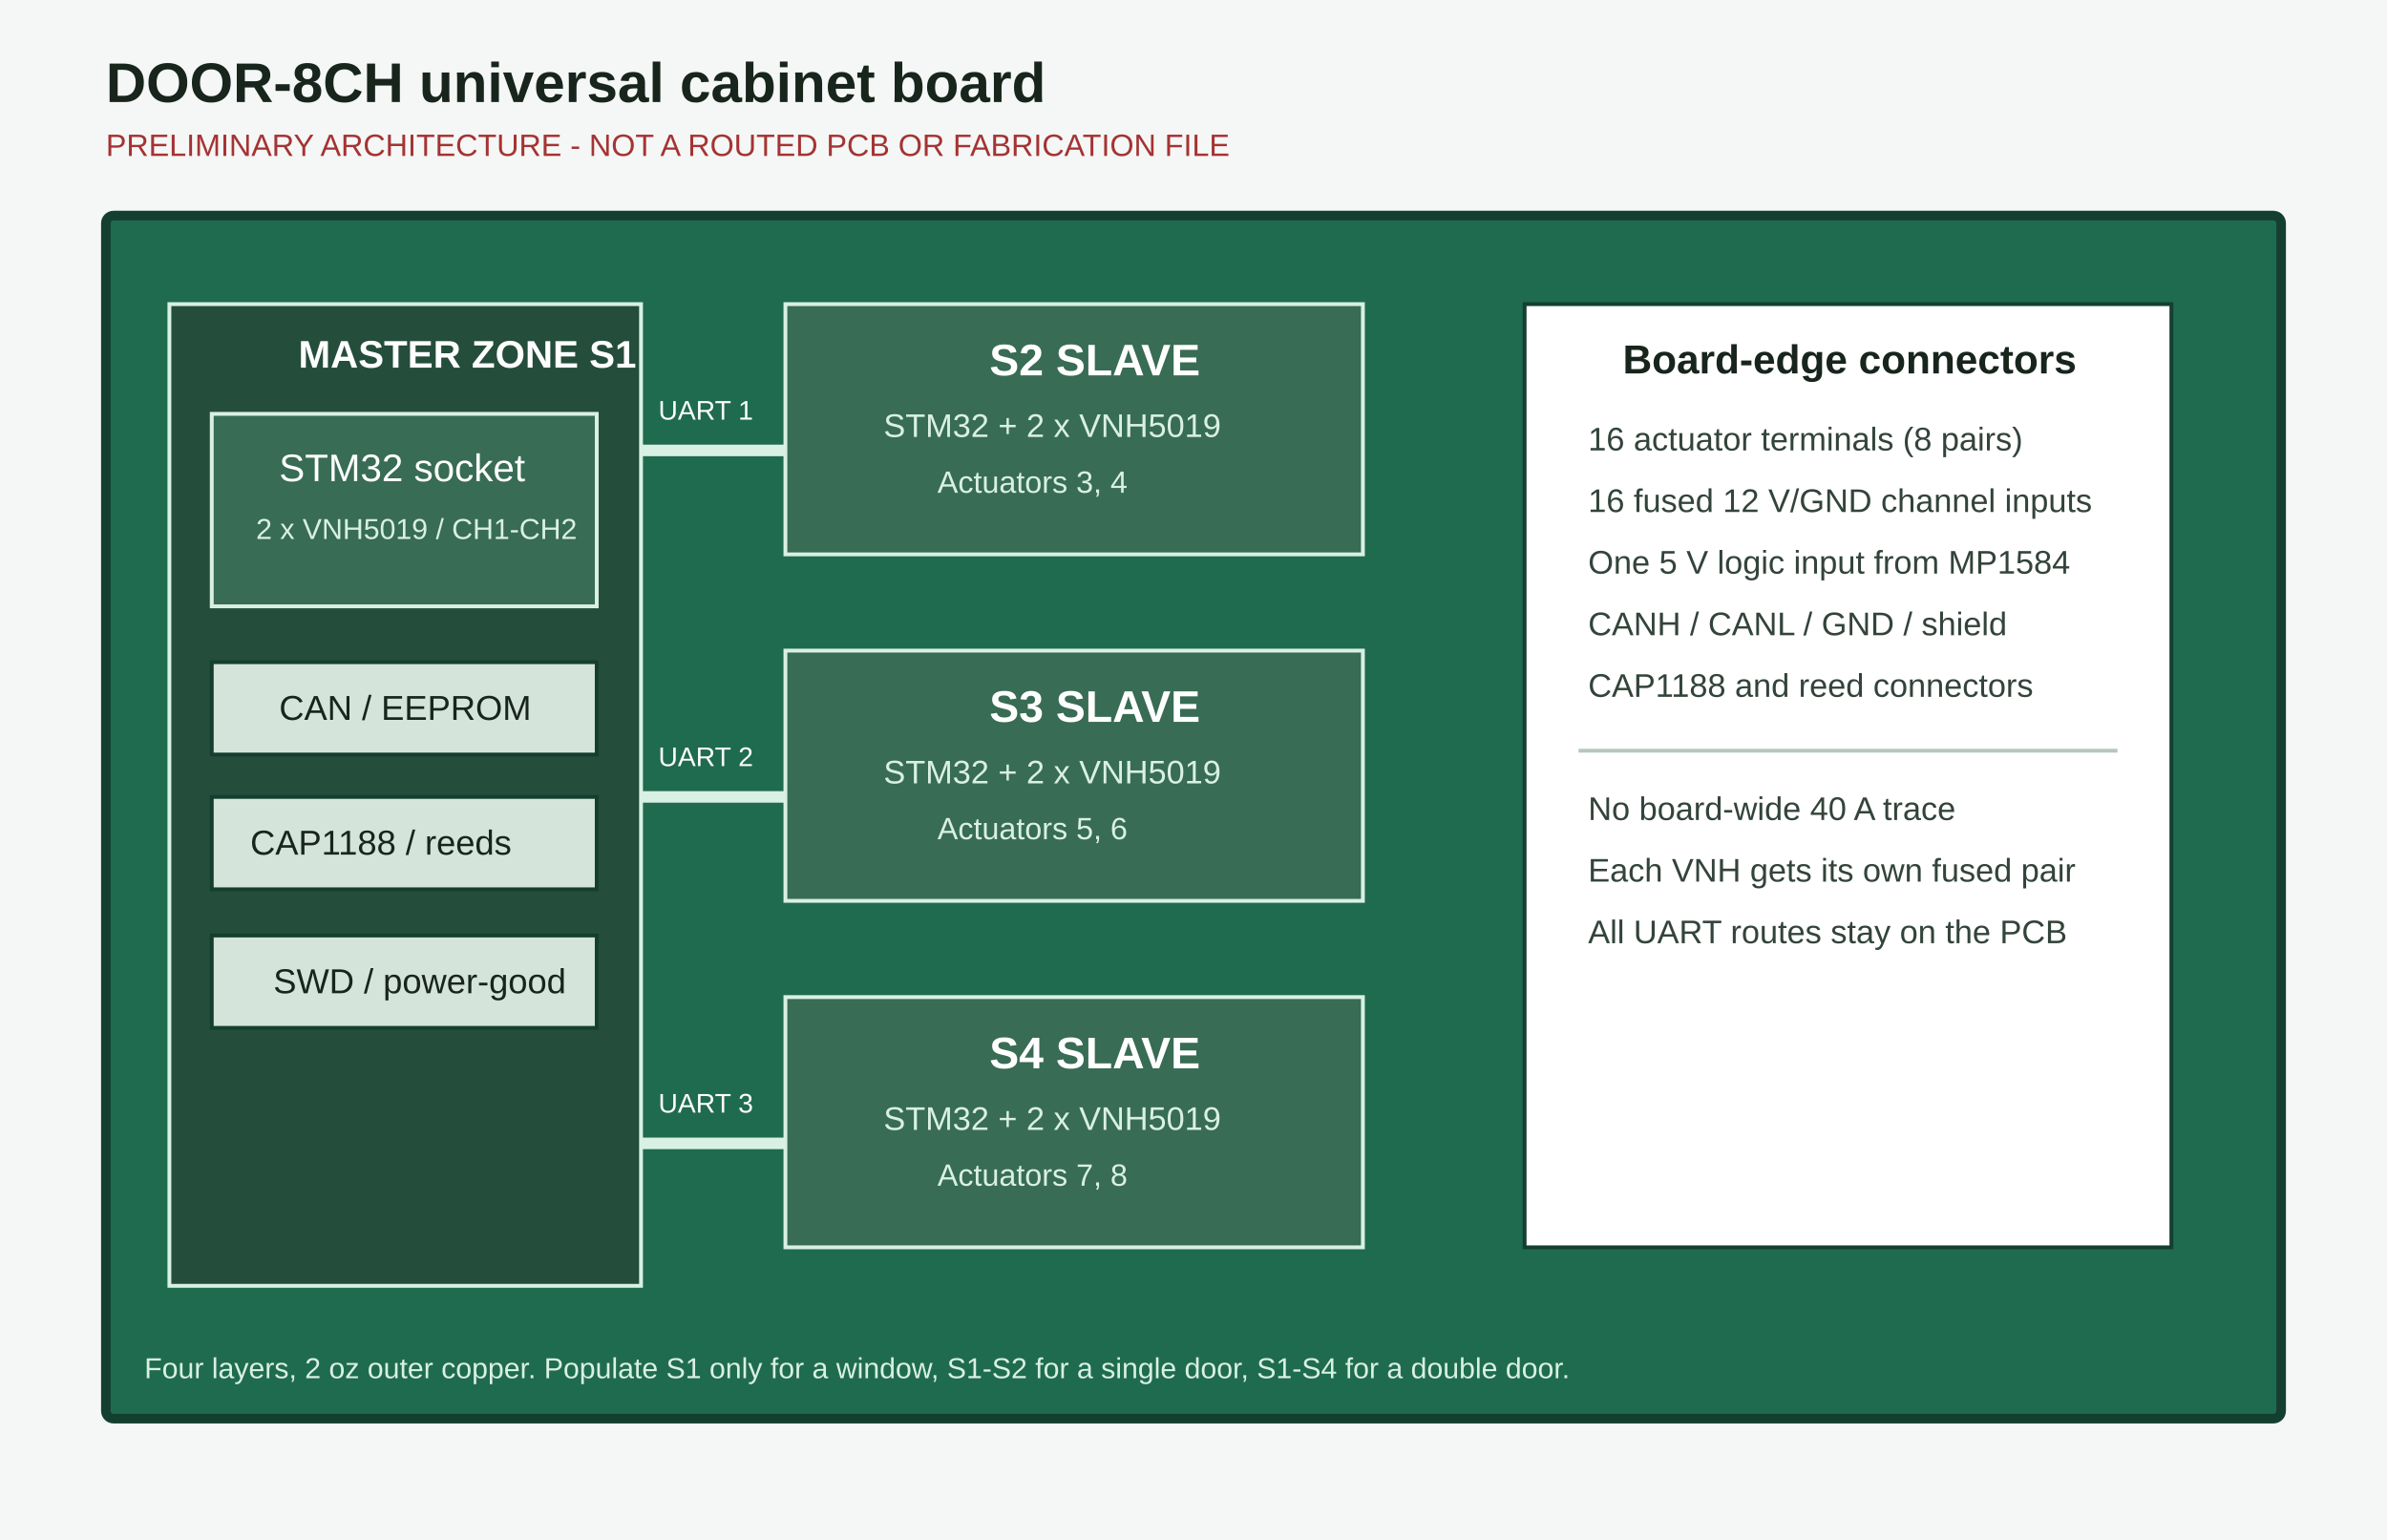
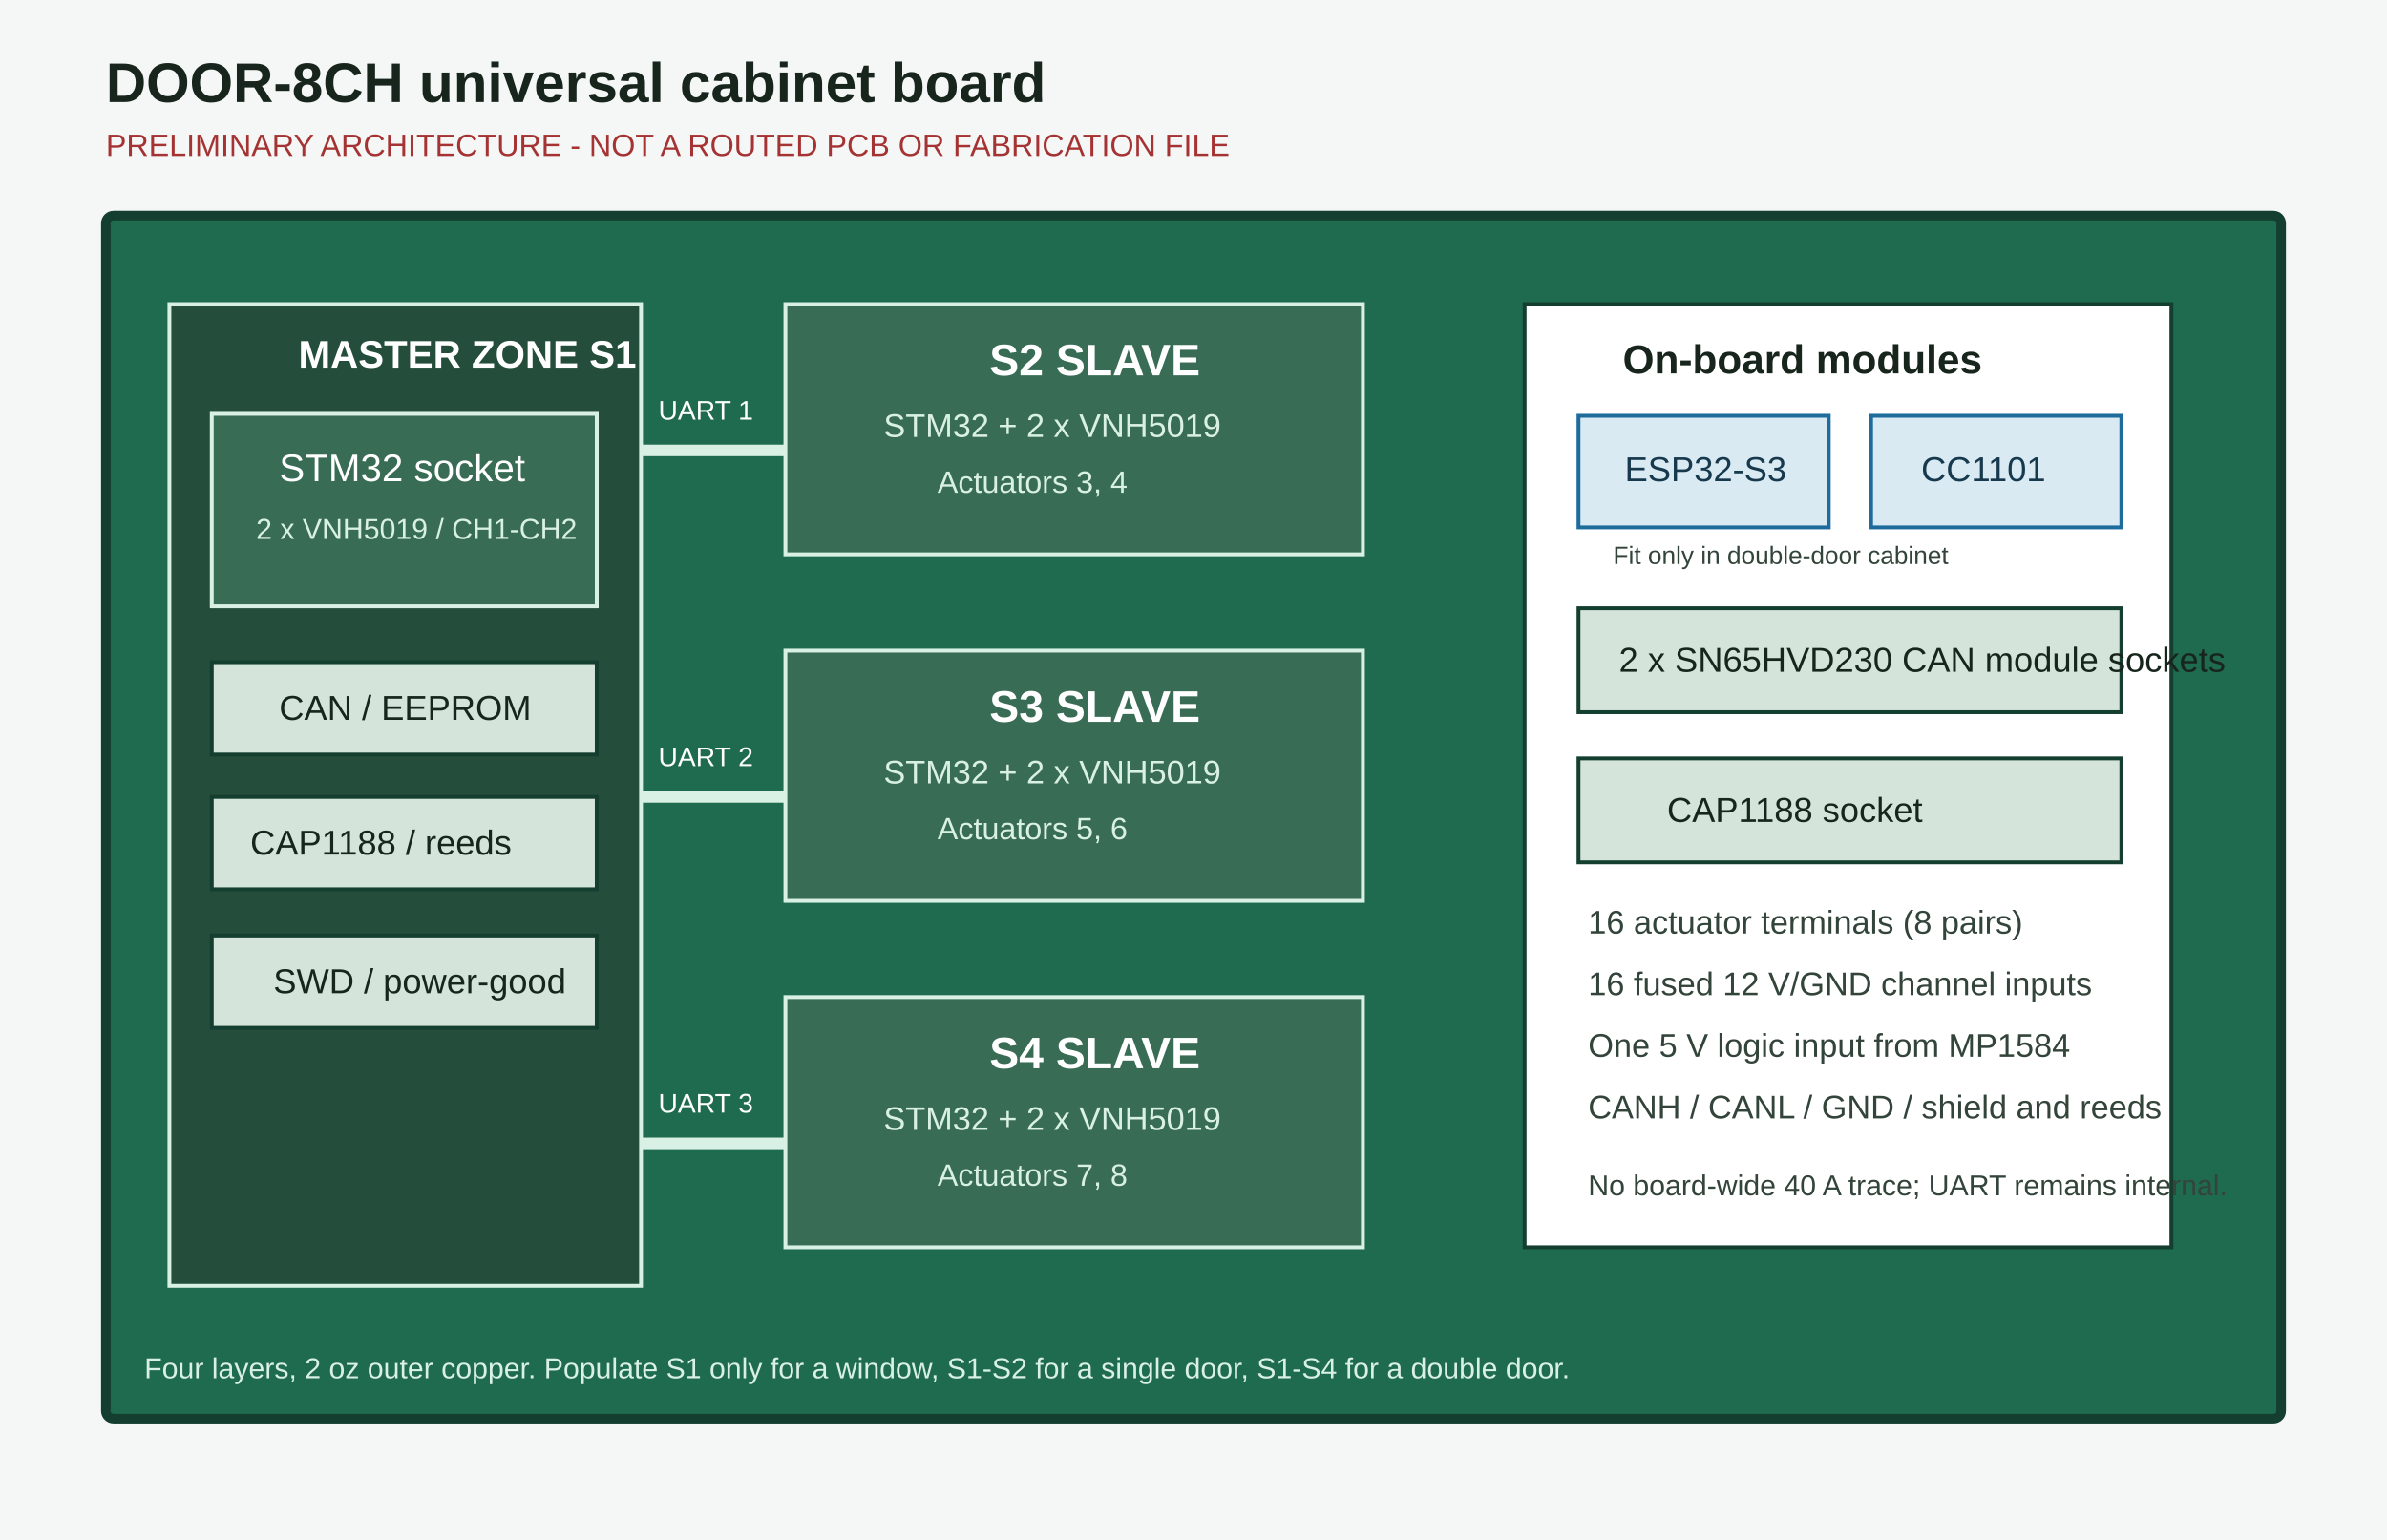
<svg xmlns="http://www.w3.org/2000/svg" width="1240" height="800" viewBox="0 0 1240 800">
  <rect width="1240" height="800" fill="#f4f7f5" />
  <text x="55" y="53" font-family="Arial, sans-serif" font-size="29" font-weight="700" fill="#17251d">DOOR-8CH universal cabinet board</text>
  <text x="55" y="81" font-family="Arial, sans-serif" font-size="16" fill="#a53333">PRELIMINARY ARCHITECTURE - NOT A ROUTED PCB OR FABRICATION FILE</text>
  <rect x="55" y="112" width="1130" height="625" rx="4" fill="#1f6b4f" stroke="#143f30" stroke-width="5" />
  <text x="75" y="716" font-family="Arial, sans-serif" font-size="15" fill="#d9f0e4">Four layers, 2 oz outer copper. Populate S1 only for a window, S1-S2 for a single door, S1-S4 for a double door.</text>
  <rect x="88" y="158" width="245" height="510" fill="#244d3b" stroke="#d9f0e4" stroke-width="2" />
  <text x="155" y="191" font-family="Arial, sans-serif" font-size="20" font-weight="700" fill="#ffffff">MASTER ZONE S1</text>
  <rect x="110" y="215" width="200" height="100" fill="#386c54" stroke="#d9f0e4" stroke-width="2" />
  <text x="145" y="250" font-family="Arial, sans-serif" font-size="20" fill="#ffffff">STM32 socket</text>
  <text x="133" y="280" font-family="Arial, sans-serif" font-size="15" fill="#d9f0e4">2 x VNH5019 / CH1-CH2</text>
  <rect x="110" y="344" width="200" height="48" fill="#d5e4da" stroke="#143f30" stroke-width="2" />
  <text x="145" y="374" font-family="Arial, sans-serif" font-size="18" fill="#17251d">CAN / EEPROM</text>
  <rect x="110" y="414" width="200" height="48" fill="#d5e4da" stroke="#143f30" stroke-width="2" />
  <text x="130" y="444" font-family="Arial, sans-serif" font-size="18" fill="#17251d">CAP1188 / reeds</text>
  <rect x="110" y="486" width="200" height="48" fill="#d5e4da" stroke="#143f30" stroke-width="2" />
  <text x="142" y="516" font-family="Arial, sans-serif" font-size="18" fill="#17251d">SWD / power-good</text>
  <g font-family="Arial, sans-serif">
    <rect x="408" y="158" width="300" height="130" fill="#386c54" stroke="#d9f0e4" stroke-width="2" />
    <text x="514" y="195" font-size="23" font-weight="700" fill="#ffffff">S2 SLAVE</text>
    <text x="459" y="227" font-size="17" fill="#d9f0e4">STM32 + 2 x VNH5019</text>
    <text x="487" y="256" font-size="16" fill="#d9f0e4">Actuators 3, 4</text>
    <rect x="408" y="338" width="300" height="130" fill="#386c54" stroke="#d9f0e4" stroke-width="2" />
    <text x="514" y="375" font-size="23" font-weight="700" fill="#ffffff">S3 SLAVE</text>
    <text x="459" y="407" font-size="17" fill="#d9f0e4">STM32 + 2 x VNH5019</text>
    <text x="487" y="436" font-size="16" fill="#d9f0e4">Actuators 5, 6</text>
    <rect x="408" y="518" width="300" height="130" fill="#386c54" stroke="#d9f0e4" stroke-width="2" />
    <text x="514" y="555" font-size="23" font-weight="700" fill="#ffffff">S4 SLAVE</text>
    <text x="459" y="587" font-size="17" fill="#d9f0e4">STM32 + 2 x VNH5019</text>
    <text x="487" y="616" font-size="16" fill="#d9f0e4">Actuators 7, 8</text>
  </g>
  <path d="M333 234 H408 M333 414 H408 M333 594 H408" stroke="#d9f0e4" stroke-width="6" fill="none" />
  <text x="342" y="218" font-family="Arial, sans-serif" font-size="14" fill="#ffffff">UART 1</text>
  <text x="342" y="398" font-family="Arial, sans-serif" font-size="14" fill="#ffffff">UART 2</text>
  <text x="342" y="578" font-family="Arial, sans-serif" font-size="14" fill="#ffffff">UART 3</text>
  <rect x="792" y="158" width="336" height="490" fill="#ffffff" stroke="#143f30" stroke-width="2" />
-   <text x="843" y="194" font-family="Arial, sans-serif" font-size="21" font-weight="700" fill="#17251d">Board-edge connectors</text>
-   <text x="825" y="234" font-family="Arial, sans-serif" font-size="17" fill="#33443a">16 actuator terminals (8 pairs)</text>
-   <text x="825" y="266" font-family="Arial, sans-serif" font-size="17" fill="#33443a">16 fused 12 V/GND channel inputs</text>
-   <text x="825" y="298" font-family="Arial, sans-serif" font-size="17" fill="#33443a">One 5 V logic input from MP1584</text>
-   <text x="825" y="330" font-family="Arial, sans-serif" font-size="17" fill="#33443a">CANH / CANL / GND / shield</text>
-   <text x="825" y="362" font-family="Arial, sans-serif" font-size="17" fill="#33443a">CAP1188 and reed connectors</text>
-   <line x1="820" y1="390" x2="1100" y2="390" stroke="#b7c7bd" stroke-width="2" />
-   <text x="825" y="426" font-family="Arial, sans-serif" font-size="17" fill="#33443a">No board-wide 40 A trace</text>
-   <text x="825" y="458" font-family="Arial, sans-serif" font-size="17" fill="#33443a">Each VNH gets its own fused pair</text>
-   <text x="825" y="490" font-family="Arial, sans-serif" font-size="17" fill="#33443a">All UART routes stay on the PCB</text>
+   <text x="843" y="194" font-family="Arial, sans-serif" font-size="21" font-weight="700" fill="#17251d">On-board modules</text>
+   <rect x="820" y="216" width="130" height="58" fill="#d9eaf3" stroke="#1d6c9c" stroke-width="2" />
+   <text x="844" y="250" font-family="Arial, sans-serif" font-size="18" fill="#17394d">ESP32-S3</text>
+   <rect x="972" y="216" width="130" height="58" fill="#d9eaf3" stroke="#1d6c9c" stroke-width="2" />
+   <text x="998" y="250" font-family="Arial, sans-serif" font-size="18" fill="#17394d">CC1101</text>
+   <text x="838" y="293" font-family="Arial, sans-serif" font-size="13" fill="#33443a">Fit only in double-door cabinet</text>
+   <rect x="820" y="316" width="282" height="54" fill="#d5e4da" stroke="#143f30" stroke-width="2" />
+   <text x="841" y="349" font-family="Arial, sans-serif" font-size="18" fill="#17251d">2 x SN65HVD230 CAN module sockets</text>
+   <rect x="820" y="394" width="282" height="54" fill="#d5e4da" stroke="#143f30" stroke-width="2" />
+   <text x="866" y="427" font-family="Arial, sans-serif" font-size="18" fill="#17251d">CAP1188 socket</text>
+   <text x="825" y="485" font-family="Arial, sans-serif" font-size="17" fill="#33443a">16 actuator terminals (8 pairs)</text>
+   <text x="825" y="517" font-family="Arial, sans-serif" font-size="17" fill="#33443a">16 fused 12 V/GND channel inputs</text>
+   <text x="825" y="549" font-family="Arial, sans-serif" font-size="17" fill="#33443a">One 5 V logic input from MP1584</text>
+   <text x="825" y="581" font-family="Arial, sans-serif" font-size="17" fill="#33443a">CANH / CANL / GND / shield and reeds</text>
+   <text x="825" y="621" font-family="Arial, sans-serif" font-size="15" fill="#33443a">No board-wide 40 A trace; UART remains internal.</text>
</svg>
